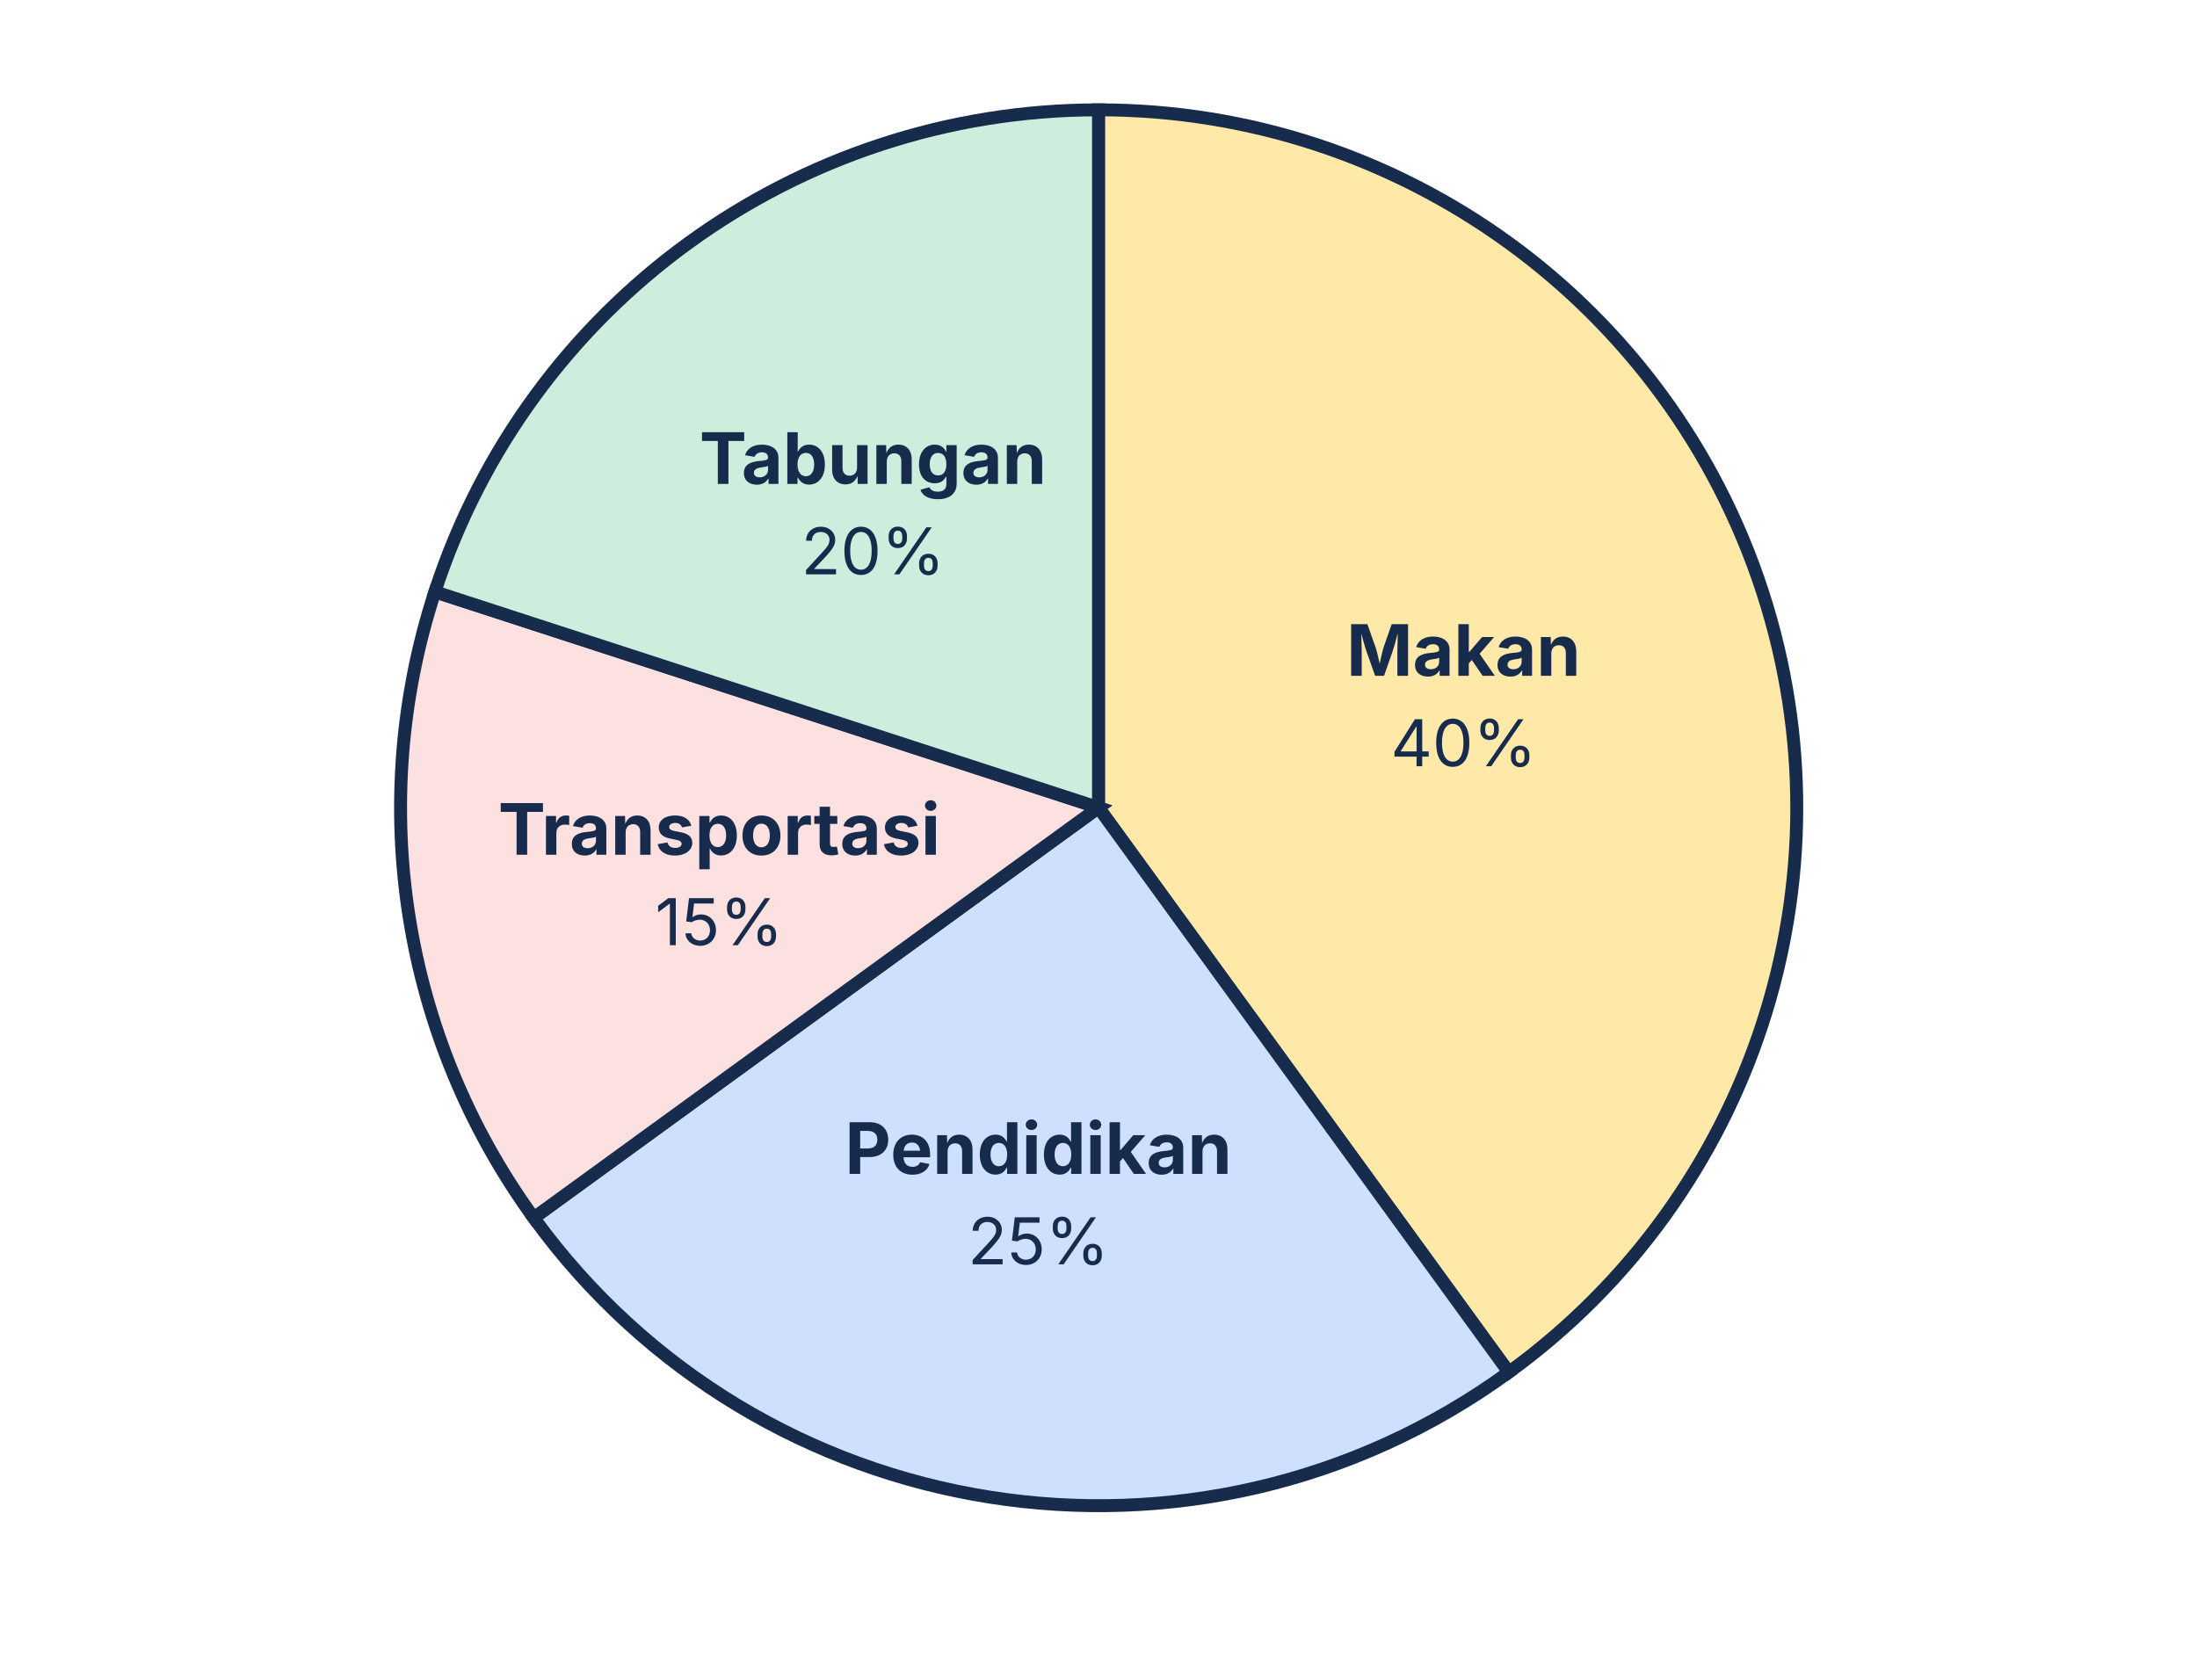
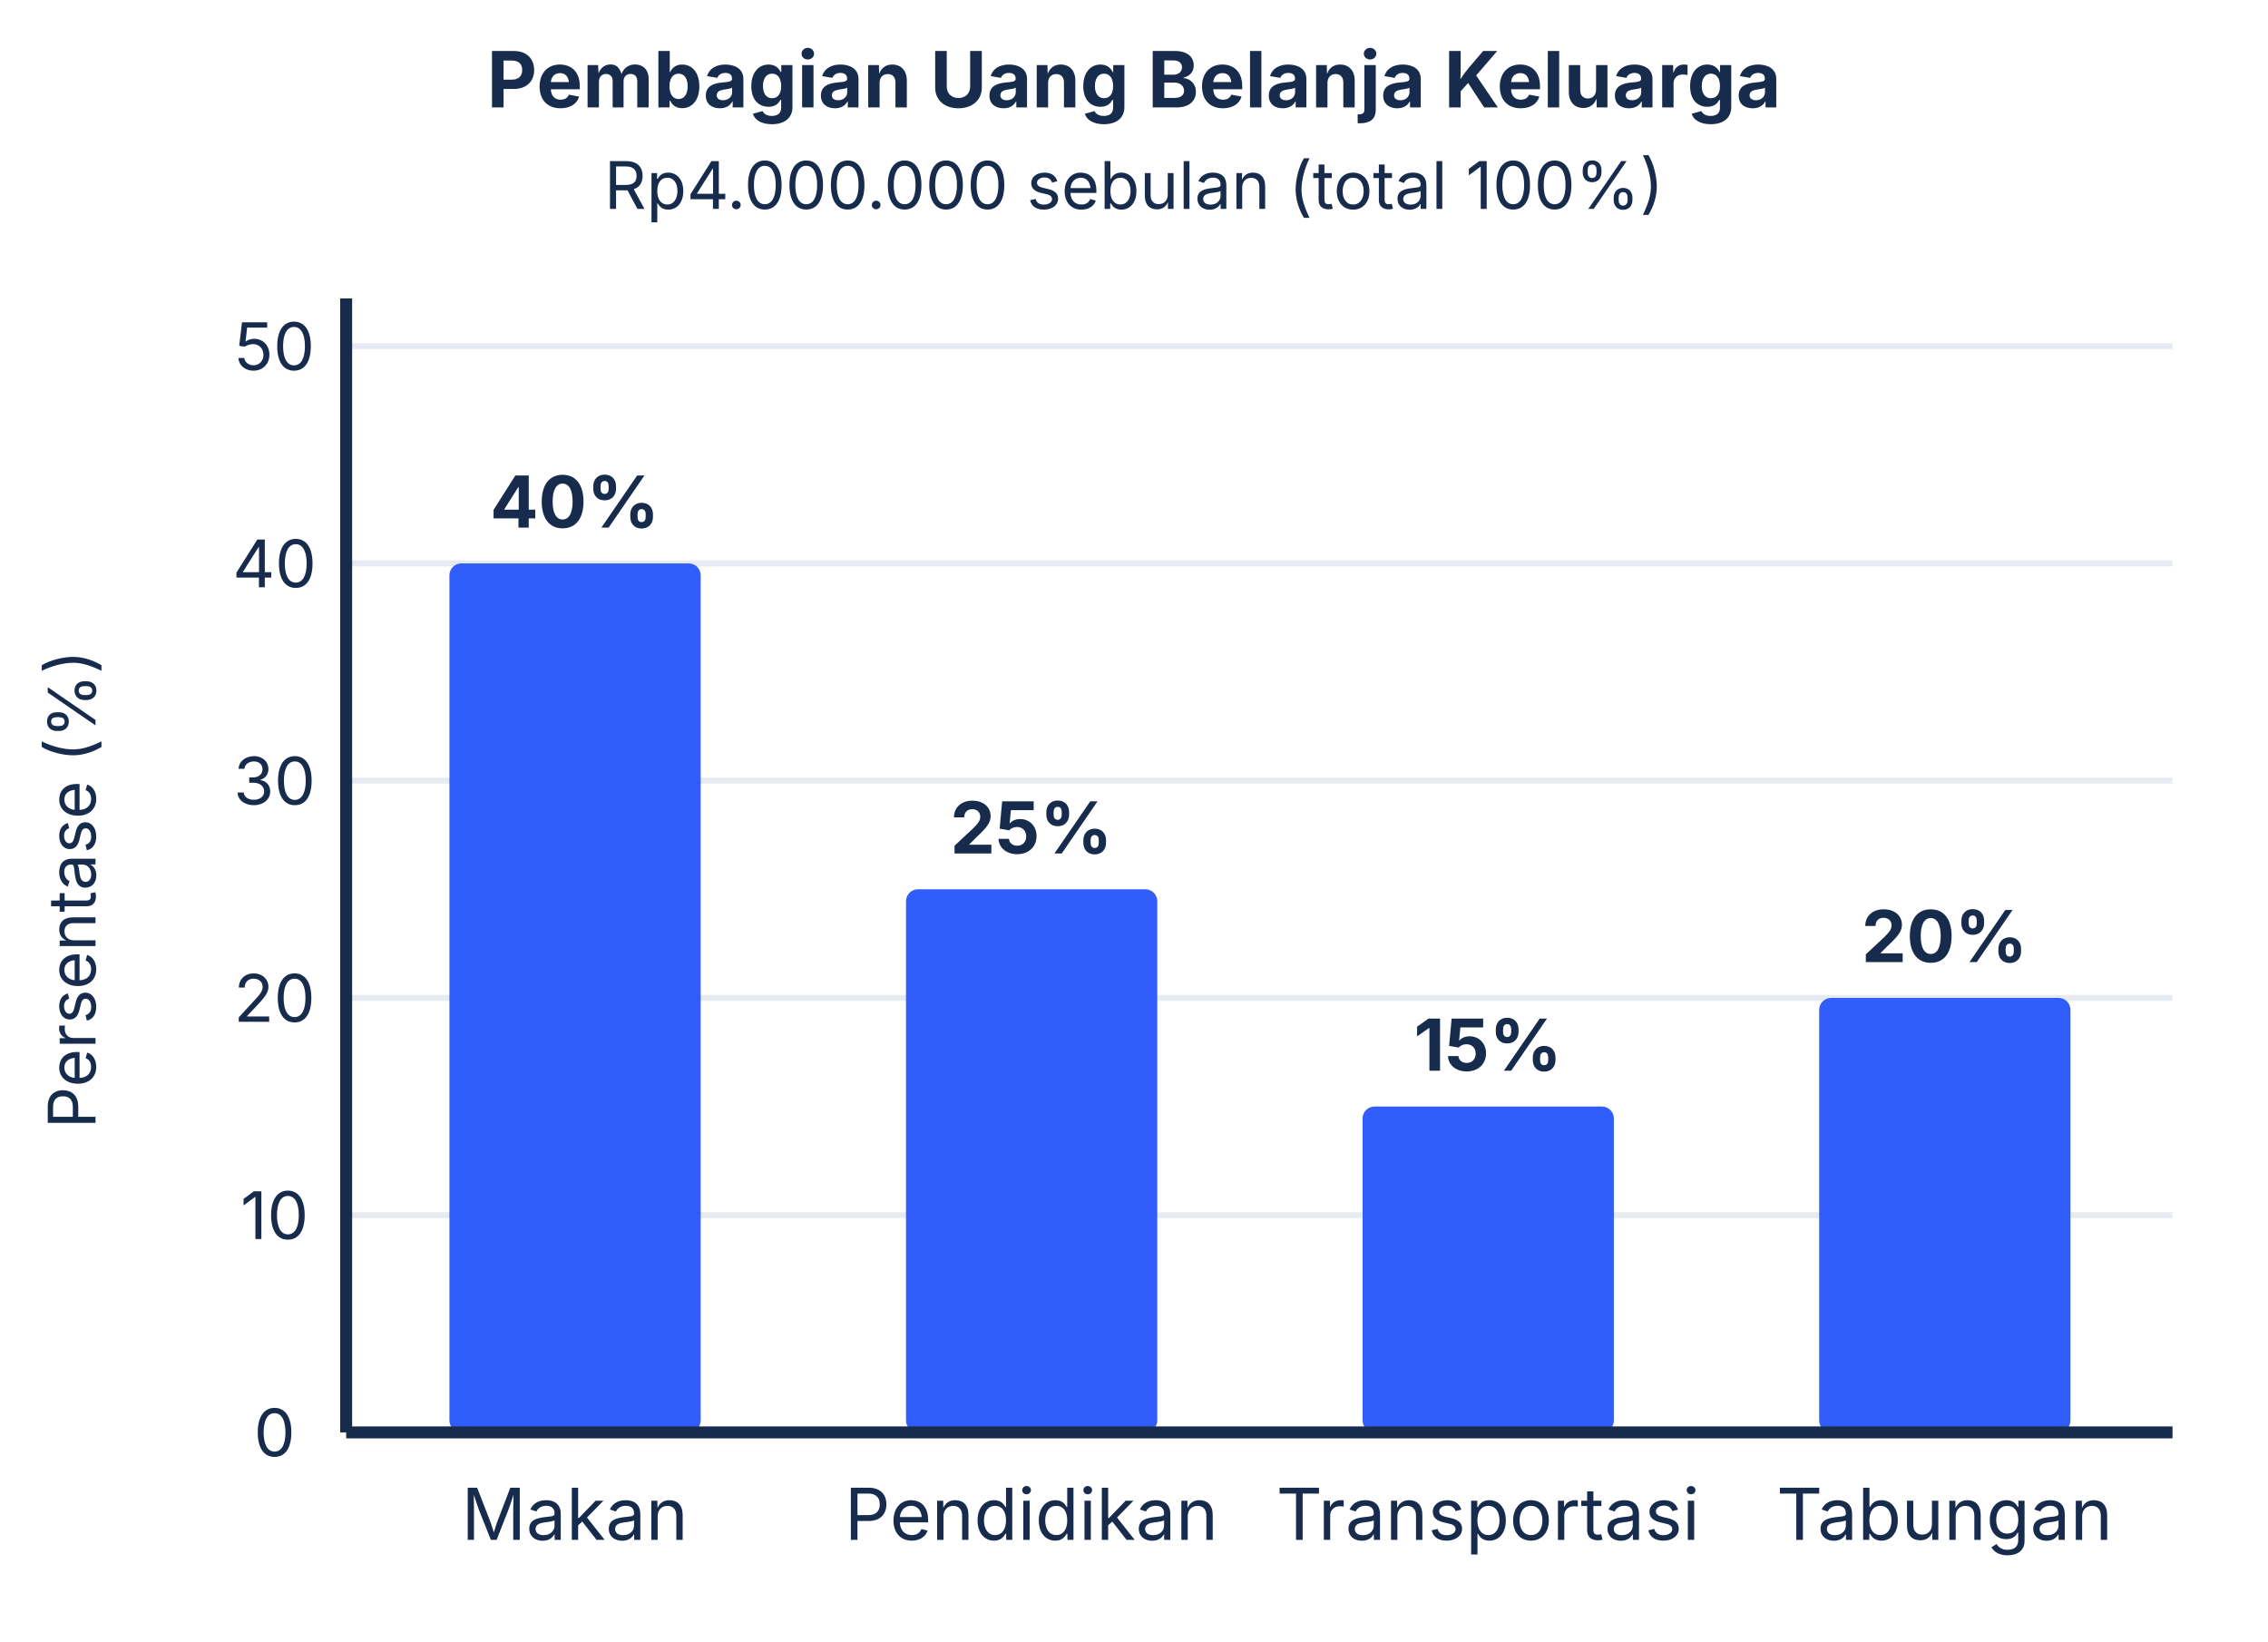
- <svg xmlns="http://www.w3.org/2000/svg" viewBox="0 0 340 260" width="340" role="img">
-   <path d="M170 125 L170.0 17.0 A108 108 0 0 1 233.5 212.4 Z" fill="#ffe9a8" stroke="#172b4d" stroke-width="2" />
-   <path d="M170 125 L233.5 212.4 A108 108 0 0 1 82.6 188.5 Z" fill="#cfe0ff" stroke="#172b4d" stroke-width="2" />
-   <path d="M170 125 L82.6 188.5 A108 108 0 0 1 67.3 91.6 Z" fill="#fde0e0" stroke="#172b4d" stroke-width="2" />
-   <path d="M170 125 L67.3 91.6 A108 108 0 0 1 170.0 17.0 Z" fill="#cdeedd" stroke="#172b4d" stroke-width="2" />
-   <text x="226.5" y="104.6" font-size="11" text-anchor="middle" fill="#172b4d" font-family="Inter,Arial,sans-serif" font-weight="700">Makan</text>
-   <text x="226.5" y="118.6" font-size="10" text-anchor="middle" fill="#172b4d" font-family="Inter,Arial,sans-serif">40%</text>
-   <text x="160.7" y="181.7" font-size="11" text-anchor="middle" fill="#172b4d" font-family="Inter,Arial,sans-serif" font-weight="700">Pendidikan</text>
-   <text x="160.7" y="195.7" font-size="10" text-anchor="middle" fill="#172b4d" font-family="Inter,Arial,sans-serif">25%</text>
-   <text x="111.3" y="132.3" font-size="11" text-anchor="middle" fill="#172b4d" font-family="Inter,Arial,sans-serif" font-weight="700">Transportasi</text>
-   <text x="111.3" y="146.3" font-size="10" text-anchor="middle" fill="#172b4d" font-family="Inter,Arial,sans-serif">15%</text>
-   <text x="135.1" y="74.9" font-size="11" text-anchor="middle" fill="#172b4d" font-family="Inter,Arial,sans-serif" font-weight="700">Tabungan</text>
-   <text x="135.1" y="88.9" font-size="10" text-anchor="middle" fill="#172b4d" font-family="Inter,Arial,sans-serif">20%</text>
+ <svg xmlns="http://www.w3.org/2000/svg" viewBox="0 0 380 275" width="380" role="img">
+   <text x="190" y="18" font-size="13" font-weight="700" text-anchor="middle" fill="#172b4d" font-family="Inter,Arial,sans-serif">Pembagian Uang Belanja Keluarga</text>
+   <text x="190" y="35" font-size="11" text-anchor="middle" fill="#172b4d" font-family="Inter,Arial,sans-serif">Rp4.000.000 sebulan (total 100%)</text>
+   <line x1="58" y1="240" x2="364" y2="240" stroke="#e6eaf1" />
+   <text x="46" y="244" font-size="11" text-anchor="middle" fill="#172b4d" font-family="Inter,Arial,sans-serif">0</text>
+   <line x1="58" y1="203.6" x2="364" y2="203.6" stroke="#e6eaf1" />
+   <text x="46" y="207.6" font-size="11" text-anchor="middle" fill="#172b4d" font-family="Inter,Arial,sans-serif">10</text>
+   <line x1="58" y1="167.2" x2="364" y2="167.2" stroke="#e6eaf1" />
+   <text x="46" y="171.2" font-size="11" text-anchor="middle" fill="#172b4d" font-family="Inter,Arial,sans-serif">20</text>
+   <line x1="58" y1="130.8" x2="364" y2="130.8" stroke="#e6eaf1" />
+   <text x="46" y="134.8" font-size="11" text-anchor="middle" fill="#172b4d" font-family="Inter,Arial,sans-serif">30</text>
+   <line x1="58" y1="94.4" x2="364" y2="94.4" stroke="#e6eaf1" />
+   <text x="46" y="98.4" font-size="11" text-anchor="middle" fill="#172b4d" font-family="Inter,Arial,sans-serif">40</text>
+   <line x1="58" y1="58" x2="364" y2="58" stroke="#e6eaf1" />
+   <text x="46" y="62" font-size="11" text-anchor="middle" fill="#172b4d" font-family="Inter,Arial,sans-serif">50</text>
+   <rect x="75.3" y="94.4" width="42.1" height="145.6" fill="#315efb" rx="2" />
+   <text x="96.3" y="88.4" font-size="12" font-weight="700" text-anchor="middle" fill="#172b4d" font-family="Inter,Arial,sans-serif">40%</text>
+   <text x="96.3" y="258" font-size="12" text-anchor="middle" fill="#172b4d" font-family="Inter,Arial,sans-serif">Makan</text>
+   <rect x="151.8" y="149" width="42.1" height="91" fill="#315efb" rx="2" />
+   <text x="172.8" y="143" font-size="12" font-weight="700" text-anchor="middle" fill="#172b4d" font-family="Inter,Arial,sans-serif">25%</text>
+   <text x="172.8" y="258" font-size="12" text-anchor="middle" fill="#172b4d" font-family="Inter,Arial,sans-serif">Pendidikan</text>
+   <rect x="228.3" y="185.4" width="42.1" height="54.6" fill="#315efb" rx="2" />
+   <text x="249.3" y="179.4" font-size="12" font-weight="700" text-anchor="middle" fill="#172b4d" font-family="Inter,Arial,sans-serif">15%</text>
+   <text x="249.3" y="258" font-size="12" text-anchor="middle" fill="#172b4d" font-family="Inter,Arial,sans-serif">Transportasi</text>
+   <rect x="304.8" y="167.2" width="42.1" height="72.8" fill="#315efb" rx="2" />
+   <text x="325.8" y="161.2" font-size="12" font-weight="700" text-anchor="middle" fill="#172b4d" font-family="Inter,Arial,sans-serif">20%</text>
+   <text x="325.8" y="258" font-size="12" text-anchor="middle" fill="#172b4d" font-family="Inter,Arial,sans-serif">Tabungan</text>
+   <line x1="58" y1="240" x2="364" y2="240" stroke="#172b4d" stroke-width="2" />
+   <line x1="58" y1="50" x2="58" y2="240" stroke="#172b4d" stroke-width="2" />
+   <text x="16" y="149" font-size="11" text-anchor="middle" fill="#172b4d" font-family="Inter,Arial,sans-serif" transform="rotate(-90 16 149)">Persentase (%)</text>
</svg>
